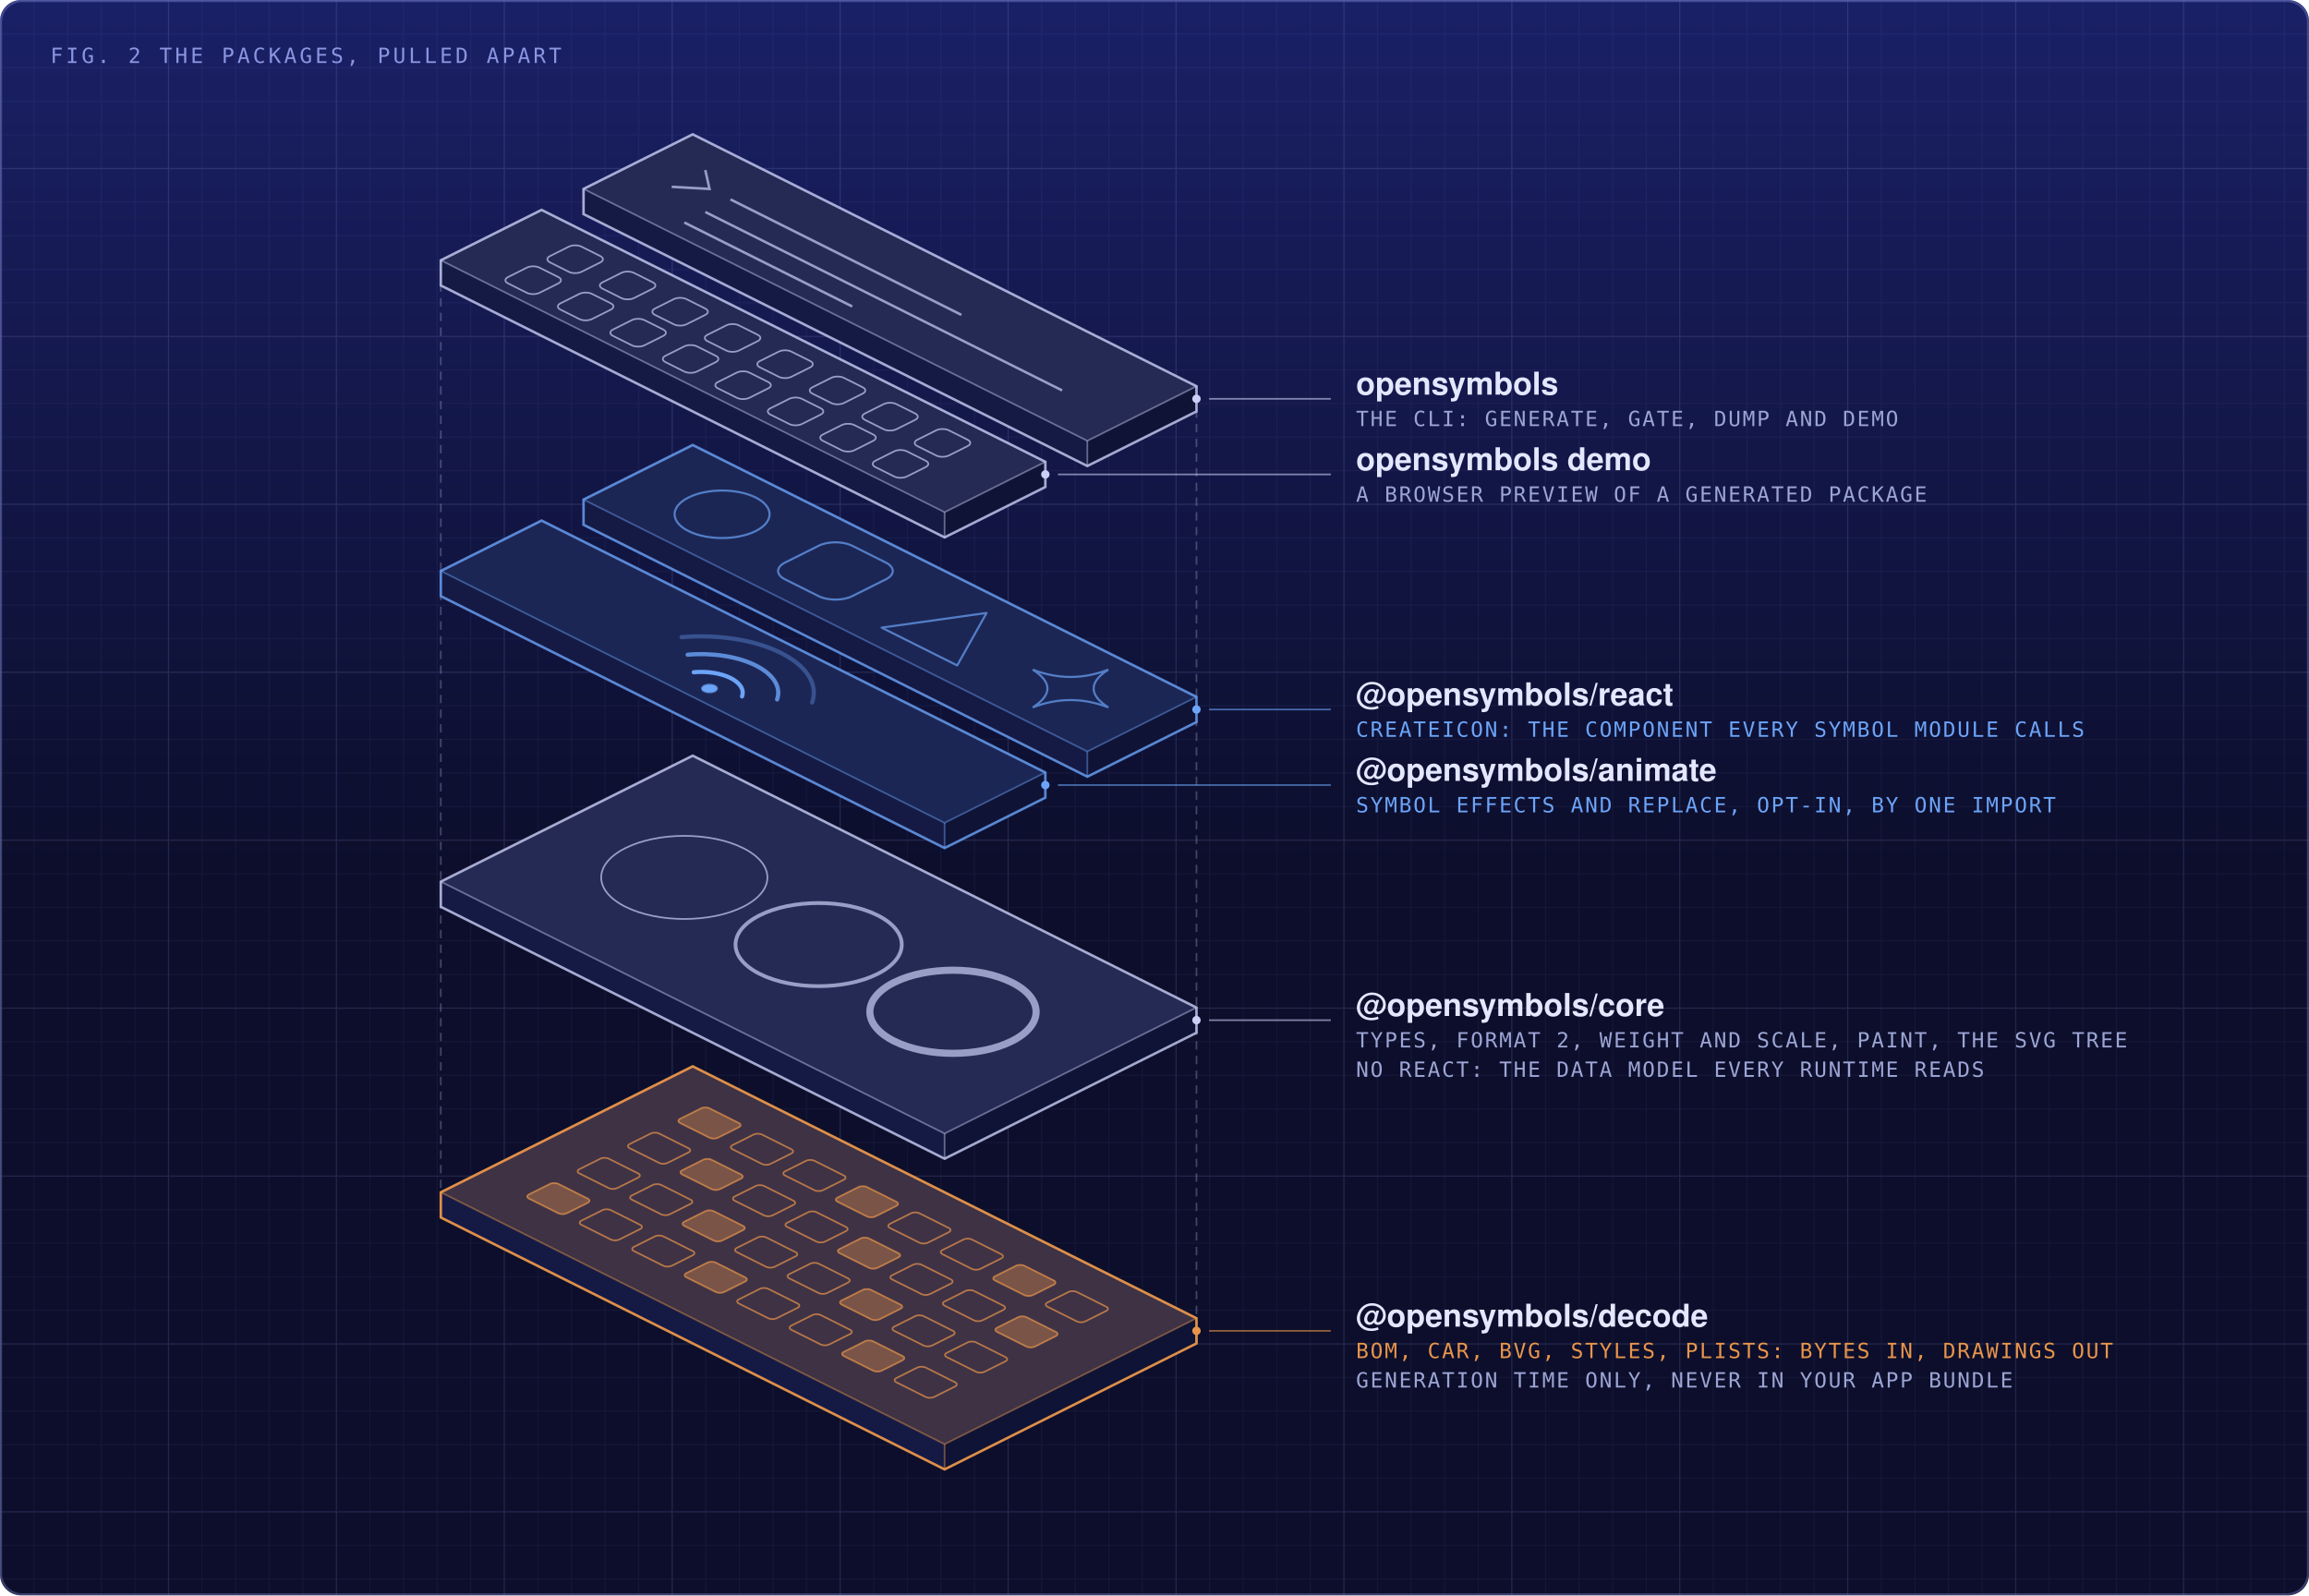
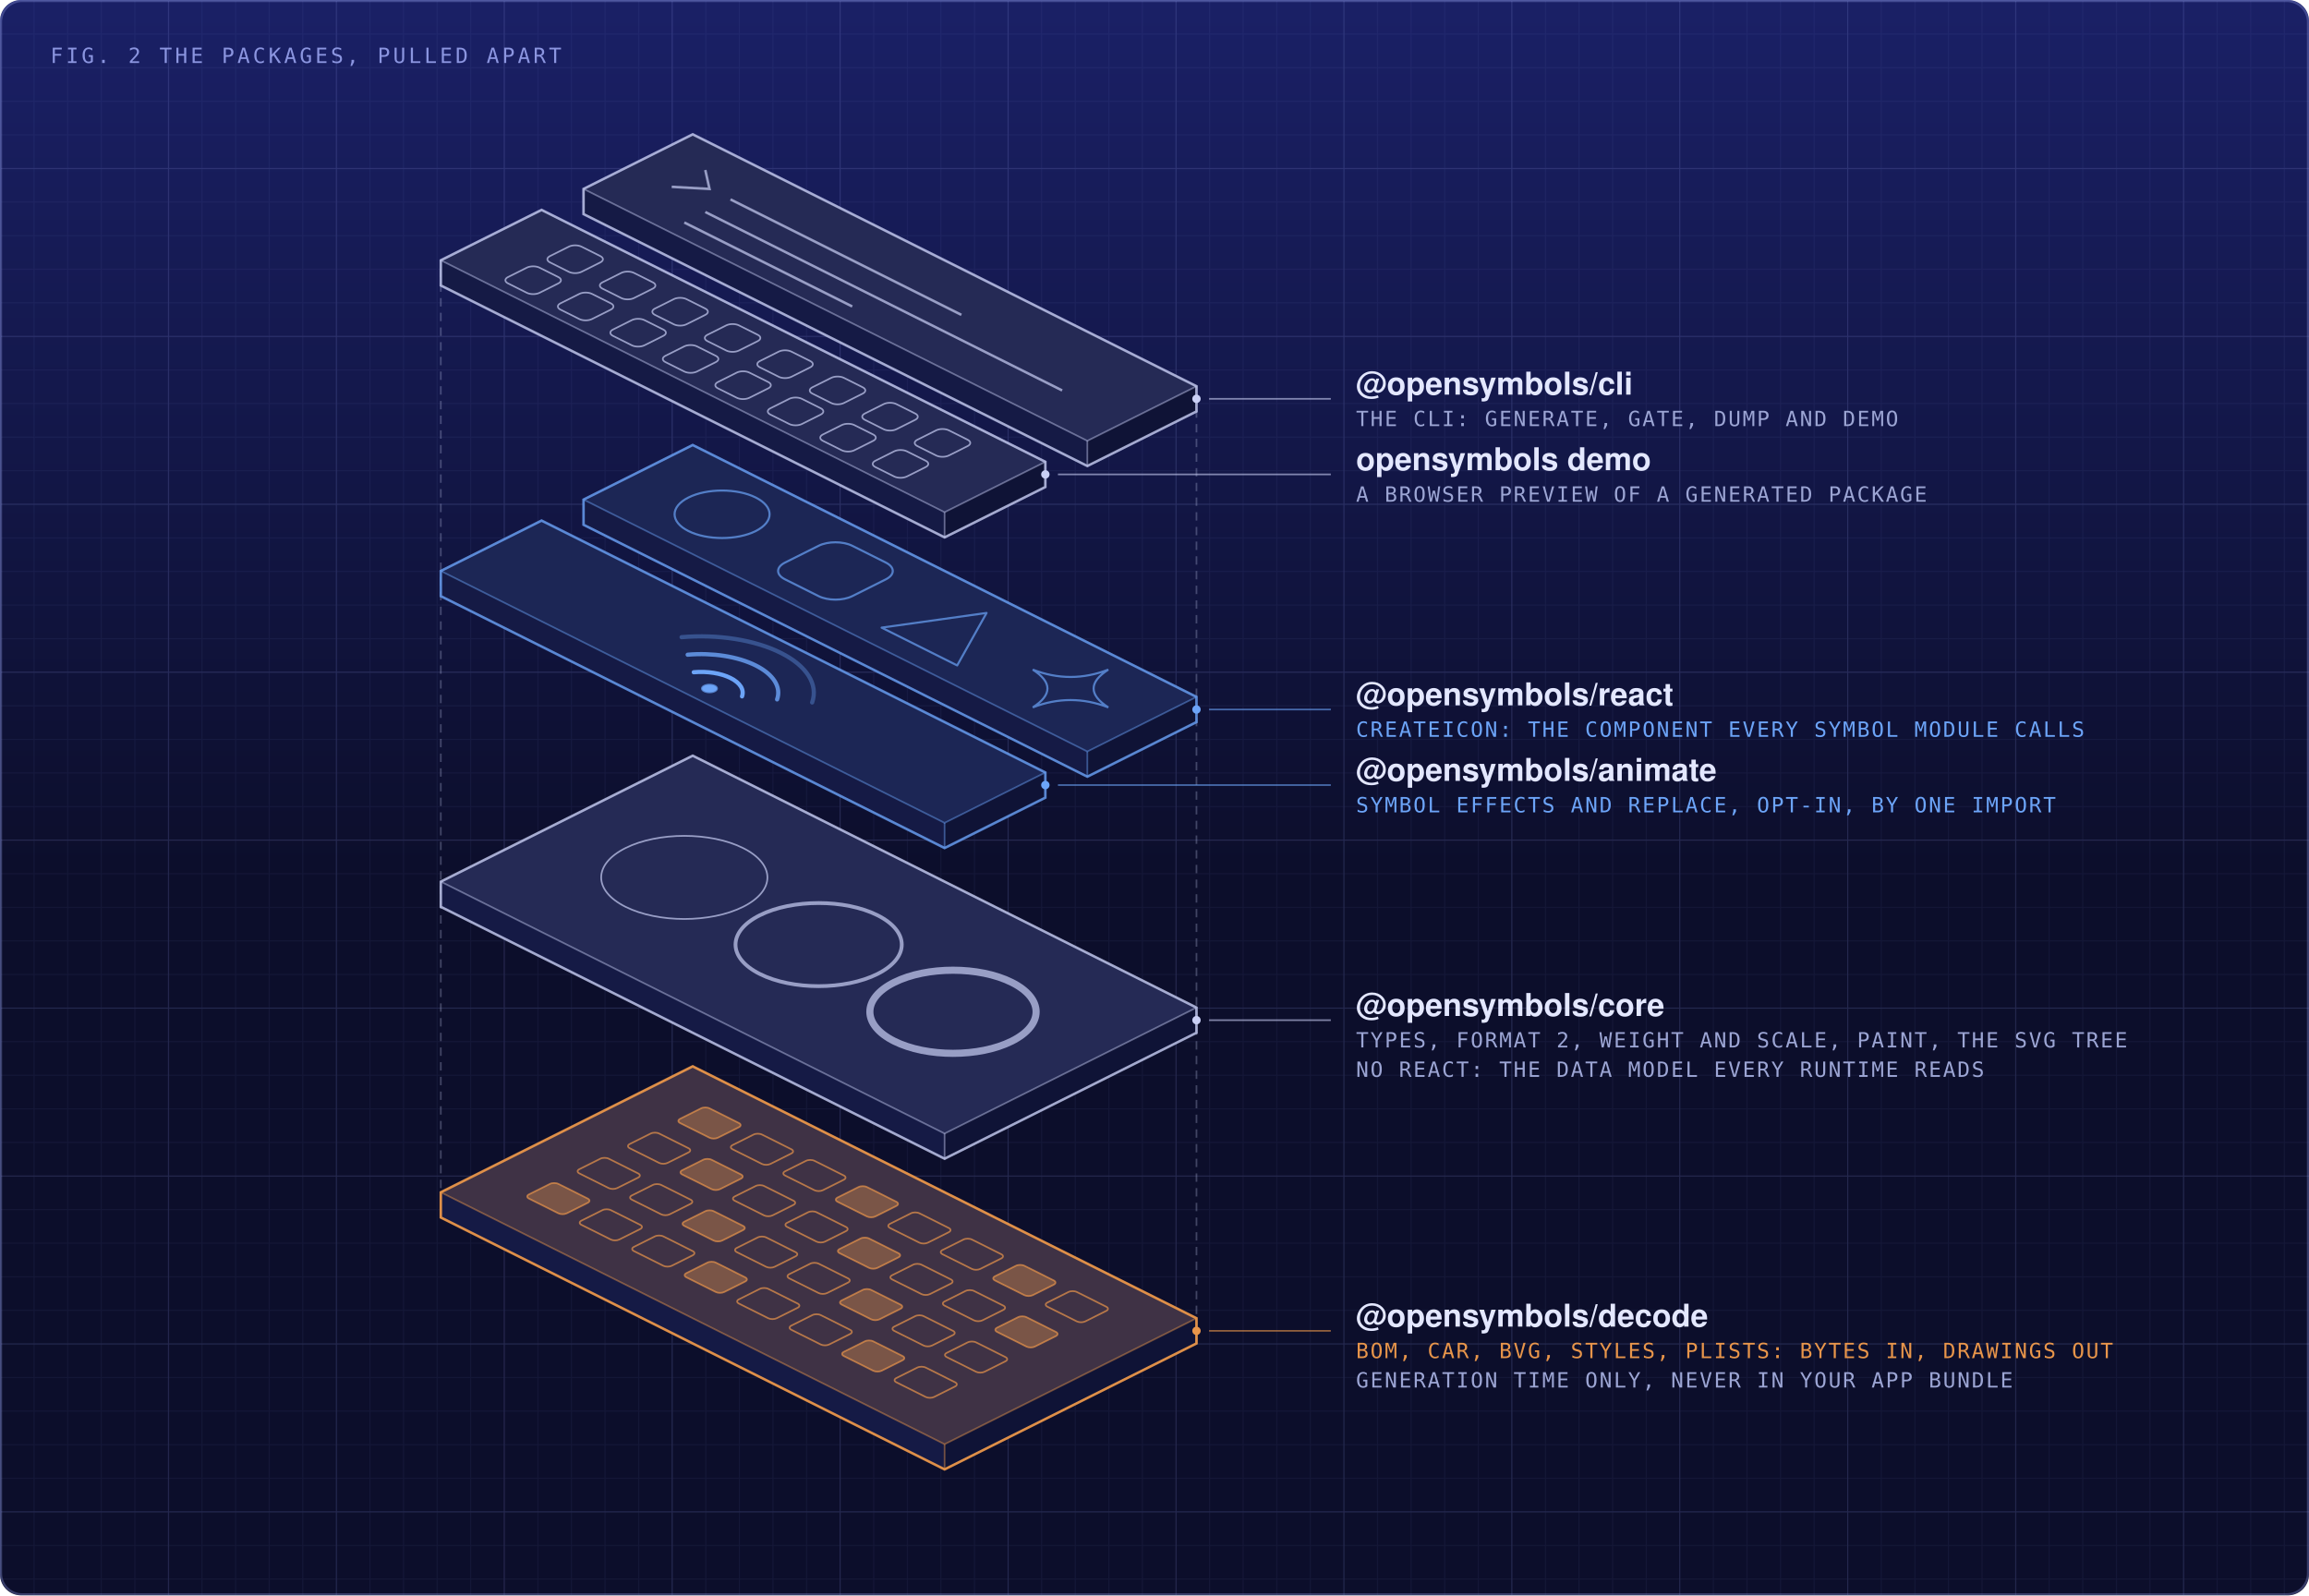
<svg xmlns="http://www.w3.org/2000/svg" viewBox="0 0 1100 760" width="1100" height="760" role="img" aria-labelledby="stack-title stack-desc">
  <defs>
    <linearGradient id="stack-bg" x1="0" y1="0" x2="0" y2="1">
      <stop offset="0" stop-color="#1a2066" />
      <stop offset=".55" stop-color="#0c0e2b" />
    </linearGradient>
    <pattern id="stack-g" width="16" height="16" patternUnits="userSpaceOnUse">
      <path d="M16 0H0V16" fill="none" stroke="#8b95e0" stroke-opacity=".07" stroke-width="1" />
    </pattern>
    <pattern id="stack-G" width="80" height="80" patternUnits="userSpaceOnUse">
      <path d="M80 0H0V80" fill="none" stroke="#8b95e0" stroke-opacity=".14" stroke-width="1" />
    </pattern>
  </defs>
  <style>.name{font:600 15px system-ui,-apple-system,BlinkMacSystemFont,'Segoe UI','Helvetica Neue',Helvetica,Arial,sans-serif;fill:#e3e7ff} .sub{font:500 10px ui-monospace,SFMono-Regular,'SF Mono',Menlo,Consolas,monospace;fill:#9ca5d4;letter-spacing:.08em}.eyebrow{font:500 10px ui-monospace,SFMono-Regular,'SF Mono',Menlo,Consolas,monospace;fill:#8b95e0;letter-spacing:.14em}.title{font:600 15px system-ui,-apple-system,BlinkMacSystemFont,'Segoe UI','Helvetica Neue',Helvetica,Arial,sans-serif;fill:#e3e7ff} .body{font:400 12px system-ui,-apple-system,BlinkMacSystemFont,'Segoe UI','Helvetica Neue',Helvetica,Arial,sans-serif;fill:#9ca5d4} .code{font:400 11.5px ui-monospace,SFMono-Regular,'SF Mono',Menlo,Consolas,monospace;fill:#9ca5d4}.big{font:600 24px system-ui,-apple-system,BlinkMacSystemFont,'Segoe UI','Helvetica Neue',Helvetica,Arial,sans-serif;fill:#e3e7ff} .label{font:600 13px system-ui,-apple-system,BlinkMacSystemFont,'Segoe UI','Helvetica Neue',Helvetica,Arial,sans-serif;fill:#e3e7ff}.sub.focal{fill:#e8954a} .sub.blue{fill:#6ca4f8}</style>
  <rect width="1100" height="760" rx="10" fill="url(#stack-bg)" />
  <rect width="1100" height="760" rx="10" fill="url(#stack-g)" />
  <rect width="1100" height="760" rx="10" fill="url(#stack-G)" />
  <rect x=".5" y=".5" width="1099" height="759" rx="10" fill="none" stroke="#8b95e0" stroke-opacity=".35" />
  <text class="eyebrow" x="24" y="30">FIG. 2  THE PACKAGES, PULLED APART</text>
  <line x1="210" y1="580" x2="210" y2="124" stroke="#c9cff5" stroke-opacity=".28" stroke-width=".8" stroke-dasharray="4,3" />
  <line x1="570" y1="640" x2="570" y2="184" stroke="#c9cff5" stroke-opacity=".28" stroke-width=".8" stroke-dasharray="4,3" />
  <path d="M330,508 L570,628 L570,640 L450,700 L210,580 L210,568 Z" fill="#151a45" />
  <polygon points="210,568 450,688 450,700 210,580" fill="#151a45" />
  <polygon points="450,688 570,628 570,640 450,700" fill="#0c0e2b" fill-opacity=".55" />
  <polygon points="330,508 570,628 450,688 210,568" fill="#e8954a" fill-opacity=".2" />
  <g transform="matrix(1 .5 -1 .5 330 508)" fill="none" stroke="#e8954a" stroke-opacity=".7">
    <rect x="22" y="16" width="18" height="14" rx="2" vector-effect="non-scaling-stroke" stroke-width=".8" fill="#e8954a" fill-opacity=".35" />
    <rect x="47" y="16" width="18" height="14" rx="2" vector-effect="non-scaling-stroke" stroke-width=".8" />
    <rect x="72" y="16" width="18" height="14" rx="2" vector-effect="non-scaling-stroke" stroke-width=".8" />
    <rect x="97" y="16" width="18" height="14" rx="2" vector-effect="non-scaling-stroke" stroke-width=".8" fill="#e8954a" fill-opacity=".35" />
    <rect x="122" y="16" width="18" height="14" rx="2" vector-effect="non-scaling-stroke" stroke-width=".8" />
    <rect x="147" y="16" width="18" height="14" rx="2" vector-effect="non-scaling-stroke" stroke-width=".8" />
    <rect x="172" y="16" width="18" height="14" rx="2" vector-effect="non-scaling-stroke" stroke-width=".8" fill="#e8954a" fill-opacity=".35" />
    <rect x="197" y="16" width="18" height="14" rx="2" vector-effect="non-scaling-stroke" stroke-width=".8" />
    <rect x="22" y="40" width="18" height="14" rx="2" vector-effect="non-scaling-stroke" stroke-width=".8" />
    <rect x="47" y="40" width="18" height="14" rx="2" vector-effect="non-scaling-stroke" stroke-width=".8" fill="#e8954a" fill-opacity=".35" />
    <rect x="72" y="40" width="18" height="14" rx="2" vector-effect="non-scaling-stroke" stroke-width=".8" />
    <rect x="97" y="40" width="18" height="14" rx="2" vector-effect="non-scaling-stroke" stroke-width=".8" />
    <rect x="122" y="40" width="18" height="14" rx="2" vector-effect="non-scaling-stroke" stroke-width=".8" fill="#e8954a" fill-opacity=".35" />
    <rect x="147" y="40" width="18" height="14" rx="2" vector-effect="non-scaling-stroke" stroke-width=".8" />
    <rect x="172" y="40" width="18" height="14" rx="2" vector-effect="non-scaling-stroke" stroke-width=".8" />
    <rect x="197" y="40" width="18" height="14" rx="2" vector-effect="non-scaling-stroke" stroke-width=".8" fill="#e8954a" fill-opacity=".35" />
    <rect x="22" y="64" width="18" height="14" rx="2" vector-effect="non-scaling-stroke" stroke-width=".8" />
    <rect x="47" y="64" width="18" height="14" rx="2" vector-effect="non-scaling-stroke" stroke-width=".8" />
    <rect x="72" y="64" width="18" height="14" rx="2" vector-effect="non-scaling-stroke" stroke-width=".8" fill="#e8954a" fill-opacity=".35" />
    <rect x="97" y="64" width="18" height="14" rx="2" vector-effect="non-scaling-stroke" stroke-width=".8" />
    <rect x="122" y="64" width="18" height="14" rx="2" vector-effect="non-scaling-stroke" stroke-width=".8" />
    <rect x="147" y="64" width="18" height="14" rx="2" vector-effect="non-scaling-stroke" stroke-width=".8" fill="#e8954a" fill-opacity=".35" />
    <rect x="172" y="64" width="18" height="14" rx="2" vector-effect="non-scaling-stroke" stroke-width=".8" />
    <rect x="197" y="64" width="18" height="14" rx="2" vector-effect="non-scaling-stroke" stroke-width=".8" />
    <rect x="22" y="88" width="18" height="14" rx="2" vector-effect="non-scaling-stroke" stroke-width=".8" fill="#e8954a" fill-opacity=".35" />
    <rect x="47" y="88" width="18" height="14" rx="2" vector-effect="non-scaling-stroke" stroke-width=".8" />
    <rect x="72" y="88" width="18" height="14" rx="2" vector-effect="non-scaling-stroke" stroke-width=".8" />
    <rect x="97" y="88" width="18" height="14" rx="2" vector-effect="non-scaling-stroke" stroke-width=".8" fill="#e8954a" fill-opacity=".35" />
    <rect x="122" y="88" width="18" height="14" rx="2" vector-effect="non-scaling-stroke" stroke-width=".8" />
    <rect x="147" y="88" width="18" height="14" rx="2" vector-effect="non-scaling-stroke" stroke-width=".8" />
    <rect x="172" y="88" width="18" height="14" rx="2" vector-effect="non-scaling-stroke" stroke-width=".8" fill="#e8954a" fill-opacity=".35" />
    <rect x="197" y="88" width="18" height="14" rx="2" vector-effect="non-scaling-stroke" stroke-width=".8" />
  </g>
  <path d="M330,508 L570,628 L570,640 L450,700 L210,580 L210,568 Z" fill="none" stroke="#e8954a" stroke-opacity=".95" stroke-width="1.2" />
  <polyline points="210,568 450,688 570,628" fill="none" stroke="#e8954a" stroke-opacity=".45" stroke-width=".8" />
  <line x1="450" y1="688.0" x2="450" y2="700.0" stroke="#e8954a" stroke-opacity=".45" stroke-width=".8" />
  <circle cx="570" cy="634.0" r="2" fill="#e8954a" />
  <line x1="576" y1="634.0" x2="634" y2="634.0" stroke="#e8954a" stroke-opacity=".6" stroke-width=".8" />
  <text class="name" x="646" y="632.0">@opensymbols/decode</text>
  <text class="sub focal" x="646" y="647.0">BOM, CAR, BVG, STYLES, PLISTS: BYTES IN, DRAWINGS OUT</text>
  <text class="sub" x="646" y="661.0">GENERATION TIME ONLY, NEVER IN YOUR APP BUNDLE</text>
  <path d="M330,360 L570,480 L570,492 L450,552 L210,432 L210,420 Z" fill="#151a45" />
  <polygon points="210,420 450,540 450,552 210,432" fill="#151a45" />
  <polygon points="450,540 570,480 570,492 450,552" fill="#0c0e2b" fill-opacity=".55" />
  <polygon points="330,360 570,480 450,540 210,420" fill="#c9cff5" fill-opacity=".09" />
  <g transform="matrix(1 .5 -1 .5 330 360)" fill="none" stroke="#c9cff5" stroke-opacity=".7">
    <circle cx="56" cy="60" r="28" vector-effect="non-scaling-stroke" stroke-width="0.8" />
    <circle cx="120" cy="60" r="28" vector-effect="non-scaling-stroke" stroke-width="1.8" />
    <circle cx="184" cy="60" r="28" vector-effect="non-scaling-stroke" stroke-width="3.4" />
  </g>
  <path d="M330,360 L570,480 L570,492 L450,552 L210,432 L210,420 Z" fill="none" stroke="#c9cff5" stroke-opacity=".8" stroke-width="1.2" />
  <polyline points="210,420 450,540 570,480" fill="none" stroke="#c9cff5" stroke-opacity=".45" stroke-width=".8" />
  <line x1="450" y1="540.0" x2="450" y2="552.0" stroke="#c9cff5" stroke-opacity=".45" stroke-width=".8" />
  <circle cx="570" cy="486.0" r="2" fill="#c9cff5" />
  <line x1="576" y1="486.0" x2="634" y2="486.0" stroke="#c9cff5" stroke-opacity=".6" stroke-width=".8" />
  <text class="name" x="646" y="484.0">@opensymbols/core</text>
  <text class="sub" x="646" y="499.0">TYPES, FORMAT 2, WEIGHT AND SCALE, PAINT, THE SVG TREE</text>
  <text class="sub" x="646" y="513.0">NO REACT: THE DATA MODEL EVERY RUNTIME READS</text>
  <path d="M330,212 L570,332 L570,344 L518,370 L278,250 L278,238 Z" fill="#151a45" />
  <polygon points="278,238 518,358 518,370 278,250" fill="#151a45" />
  <polygon points="518,358 570,332 570,344 518,370" fill="#0c0e2b" fill-opacity=".55" />
  <polygon points="330,212 570,332 518,358 278,238" fill="#6ca4f8" fill-opacity=".09" />
  <g transform="matrix(1 .5 -1 .5 330 212)" fill="none" stroke="#6ca4f8" stroke-opacity=".7">
    <circle cx="40" cy="26" r="16" vector-effect="non-scaling-stroke" stroke-width="1" />
    <rect x="78" y="10" width="32" height="32" rx="8" vector-effect="non-scaling-stroke" stroke-width="1" />
    <path d="M150 10 L168 42 L132 42 Z" vector-effect="non-scaling-stroke" stroke-width="1" stroke-linejoin="round" />
    <path d="M206 8 Q208 24 224 26 Q208 28 206 44 Q204 28 188 26 Q204 24 206 8 Z" vector-effect="non-scaling-stroke" stroke-width="1" />
  </g>
  <path d="M330,212 L570,332 L570,344 L518,370 L278,250 L278,238 Z" fill="none" stroke="#6ca4f8" stroke-opacity=".8" stroke-width="1.2" />
  <polyline points="278,238 518,358 570,332" fill="none" stroke="#6ca4f8" stroke-opacity=".45" stroke-width=".8" />
  <line x1="518" y1="358.0" x2="518" y2="370.0" stroke="#6ca4f8" stroke-opacity=".45" stroke-width=".8" />
  <circle cx="570" cy="338.0" r="2" fill="#6ca4f8" />
  <line x1="576" y1="338.0" x2="634" y2="338.0" stroke="#6ca4f8" stroke-opacity=".6" stroke-width=".8" />
  <text class="name" x="646" y="336.0">@opensymbols/react</text>
  <text class="sub blue" x="646" y="351.0">CREATEICON: THE COMPONENT EVERY SYMBOL MODULE CALLS</text>
  <path d="M258,248 L498,368 L498,380 L450,404 L210,284 L210,272 Z" fill="#151a45" />
  <polygon points="210,272 450,392 450,404 210,284" fill="#151a45" />
  <polygon points="450,392 498,368 498,380 450,404" fill="#0c0e2b" fill-opacity=".55" />
  <polygon points="258,248 498,368 450,392 210,272" fill="#6ca4f8" fill-opacity=".09" />
  <g transform="matrix(1 .5 -1 .5 330 212)" fill="none" stroke="#6ca4f8" stroke-opacity=".7">
    <circle cx="120" cy="112" r="2.5" fill="#6ca4f8" vector-effect="non-scaling-stroke" />
    <path d="M108.5 108.0 A14 14 0 0 1 131.5 108.0" vector-effect="non-scaling-stroke" stroke-width="2" stroke-linecap="round" stroke="#6ca4f8" stroke-opacity="1" />
    <path d="M98.7 101.1 A26 26 0 0 1 141.3 101.1" vector-effect="non-scaling-stroke" stroke-width="2" stroke-linecap="round" stroke="#6ca4f8" stroke-opacity="0.8" />
    <path d="M88.9 94.2 A38 38 0 0 1 151.1 94.2" vector-effect="non-scaling-stroke" stroke-width="2" stroke-linecap="round" stroke="#6ca4f8" stroke-opacity="0.35" />
  </g>
  <path d="M258,248 L498,368 L498,380 L450,404 L210,284 L210,272 Z" fill="none" stroke="#6ca4f8" stroke-opacity=".8" stroke-width="1.2" />
  <polyline points="210,272 450,392 498,368" fill="none" stroke="#6ca4f8" stroke-opacity=".45" stroke-width=".8" />
  <line x1="450" y1="392.0" x2="450" y2="404.0" stroke="#6ca4f8" stroke-opacity=".45" stroke-width=".8" />
  <circle cx="498" cy="374.0" r="2" fill="#6ca4f8" />
  <line x1="504" y1="374.0" x2="634" y2="374.0" stroke="#6ca4f8" stroke-opacity=".6" stroke-width=".8" />
  <text class="name" x="646" y="372.0">@opensymbols/animate</text>
  <text class="sub blue" x="646" y="387.0">SYMBOL EFFECTS AND REPLACE, OPT-IN, BY ONE IMPORT</text>
  <path d="M330,64 L570,184 L570,196 L518,222 L278,102 L278,90 Z" fill="#151a45" />
  <polygon points="278,90 518,210 518,222 278,102" fill="#151a45" />
  <polygon points="518,210 570,184 570,196 518,222" fill="#0c0e2b" fill-opacity=".55" />
  <polygon points="330,64 570,184 518,210 278,90" fill="#c9cff5" fill-opacity=".09" />
  <g transform="matrix(1 .5 -1 .5 330 64)" fill="none" stroke="#c9cff5" stroke-opacity=".7">
    <polyline points="20,14 30,22 20,30" vector-effect="non-scaling-stroke" stroke-width="1.2" />
    <line x1="40" y1="22" x2="150" y2="22" vector-effect="non-scaling-stroke" stroke-width="1.2" />
    <line x1="40" y1="34" x2="210" y2="34" vector-effect="non-scaling-stroke" stroke-width="1.2" />
    <line x1="40" y1="44" x2="120" y2="44" vector-effect="non-scaling-stroke" stroke-width="1.2" />
  </g>
  <path d="M330,64 L570,184 L570,196 L518,222 L278,102 L278,90 Z" fill="none" stroke="#c9cff5" stroke-opacity=".8" stroke-width="1.2" />
  <polyline points="278,90 518,210 570,184" fill="none" stroke="#c9cff5" stroke-opacity=".45" stroke-width=".8" />
  <line x1="518" y1="210.0" x2="518" y2="222.0" stroke="#c9cff5" stroke-opacity=".45" stroke-width=".8" />
  <circle cx="570" cy="190.0" r="2" fill="#c9cff5" />
  <line x1="576" y1="190.0" x2="634" y2="190.0" stroke="#c9cff5" stroke-opacity=".6" stroke-width=".8" />
-   <text class="name" x="646" y="188.0">opensymbols</text>
+   <text class="name" x="646" y="188.0">@opensymbols/cli</text>
  <text class="sub" x="646" y="203.0">THE CLI: GENERATE, GATE, DUMP AND DEMO</text>
  <path d="M258,100 L498,220 L498,232 L450,256 L210,136 L210,124 Z" fill="#151a45" />
  <polygon points="210,124 450,244 450,256 210,136" fill="#151a45" />
  <polygon points="450,244 498,220 498,232 450,256" fill="#0c0e2b" fill-opacity=".55" />
  <polygon points="258,100 498,220 450,244 210,124" fill="#c9cff5" fill-opacity=".09" />
  <g transform="matrix(1 .5 -1 .5 330 64)" fill="none" stroke="#c9cff5" stroke-opacity=".7">
    <rect x="24" y="80" width="15" height="15" rx="3" vector-effect="non-scaling-stroke" stroke-width=".8" />
    <rect x="49" y="80" width="15" height="15" rx="3" vector-effect="non-scaling-stroke" stroke-width=".8" />
    <rect x="74" y="80" width="15" height="15" rx="3" vector-effect="non-scaling-stroke" stroke-width=".8" />
    <rect x="99" y="80" width="15" height="15" rx="3" vector-effect="non-scaling-stroke" stroke-width=".8" />
    <rect x="124" y="80" width="15" height="15" rx="3" vector-effect="non-scaling-stroke" stroke-width=".8" />
    <rect x="149" y="80" width="15" height="15" rx="3" vector-effect="non-scaling-stroke" stroke-width=".8" />
    <rect x="174" y="80" width="15" height="15" rx="3" vector-effect="non-scaling-stroke" stroke-width=".8" />
    <rect x="199" y="80" width="15" height="15" rx="3" vector-effect="non-scaling-stroke" stroke-width=".8" />
    <rect x="24" y="100" width="15" height="15" rx="3" vector-effect="non-scaling-stroke" stroke-width=".8" />
    <rect x="49" y="100" width="15" height="15" rx="3" vector-effect="non-scaling-stroke" stroke-width=".8" />
    <rect x="74" y="100" width="15" height="15" rx="3" vector-effect="non-scaling-stroke" stroke-width=".8" />
    <rect x="99" y="100" width="15" height="15" rx="3" vector-effect="non-scaling-stroke" stroke-width=".8" />
    <rect x="124" y="100" width="15" height="15" rx="3" vector-effect="non-scaling-stroke" stroke-width=".8" />
    <rect x="149" y="100" width="15" height="15" rx="3" vector-effect="non-scaling-stroke" stroke-width=".8" />
    <rect x="174" y="100" width="15" height="15" rx="3" vector-effect="non-scaling-stroke" stroke-width=".8" />
    <rect x="199" y="100" width="15" height="15" rx="3" vector-effect="non-scaling-stroke" stroke-width=".8" />
  </g>
  <path d="M258,100 L498,220 L498,232 L450,256 L210,136 L210,124 Z" fill="none" stroke="#c9cff5" stroke-opacity=".8" stroke-width="1.2" />
  <polyline points="210,124 450,244 498,220" fill="none" stroke="#c9cff5" stroke-opacity=".45" stroke-width=".8" />
  <line x1="450" y1="244.0" x2="450" y2="256.0" stroke="#c9cff5" stroke-opacity=".45" stroke-width=".8" />
  <circle cx="498" cy="226.0" r="2" fill="#c9cff5" />
  <line x1="504" y1="226.0" x2="634" y2="226.0" stroke="#c9cff5" stroke-opacity=".6" stroke-width=".8" />
  <text class="name" x="646" y="224.0">opensymbols demo</text>
  <text class="sub" x="646" y="239.0">A BROWSER PREVIEW OF A GENERATED PACKAGE</text>
</svg>
